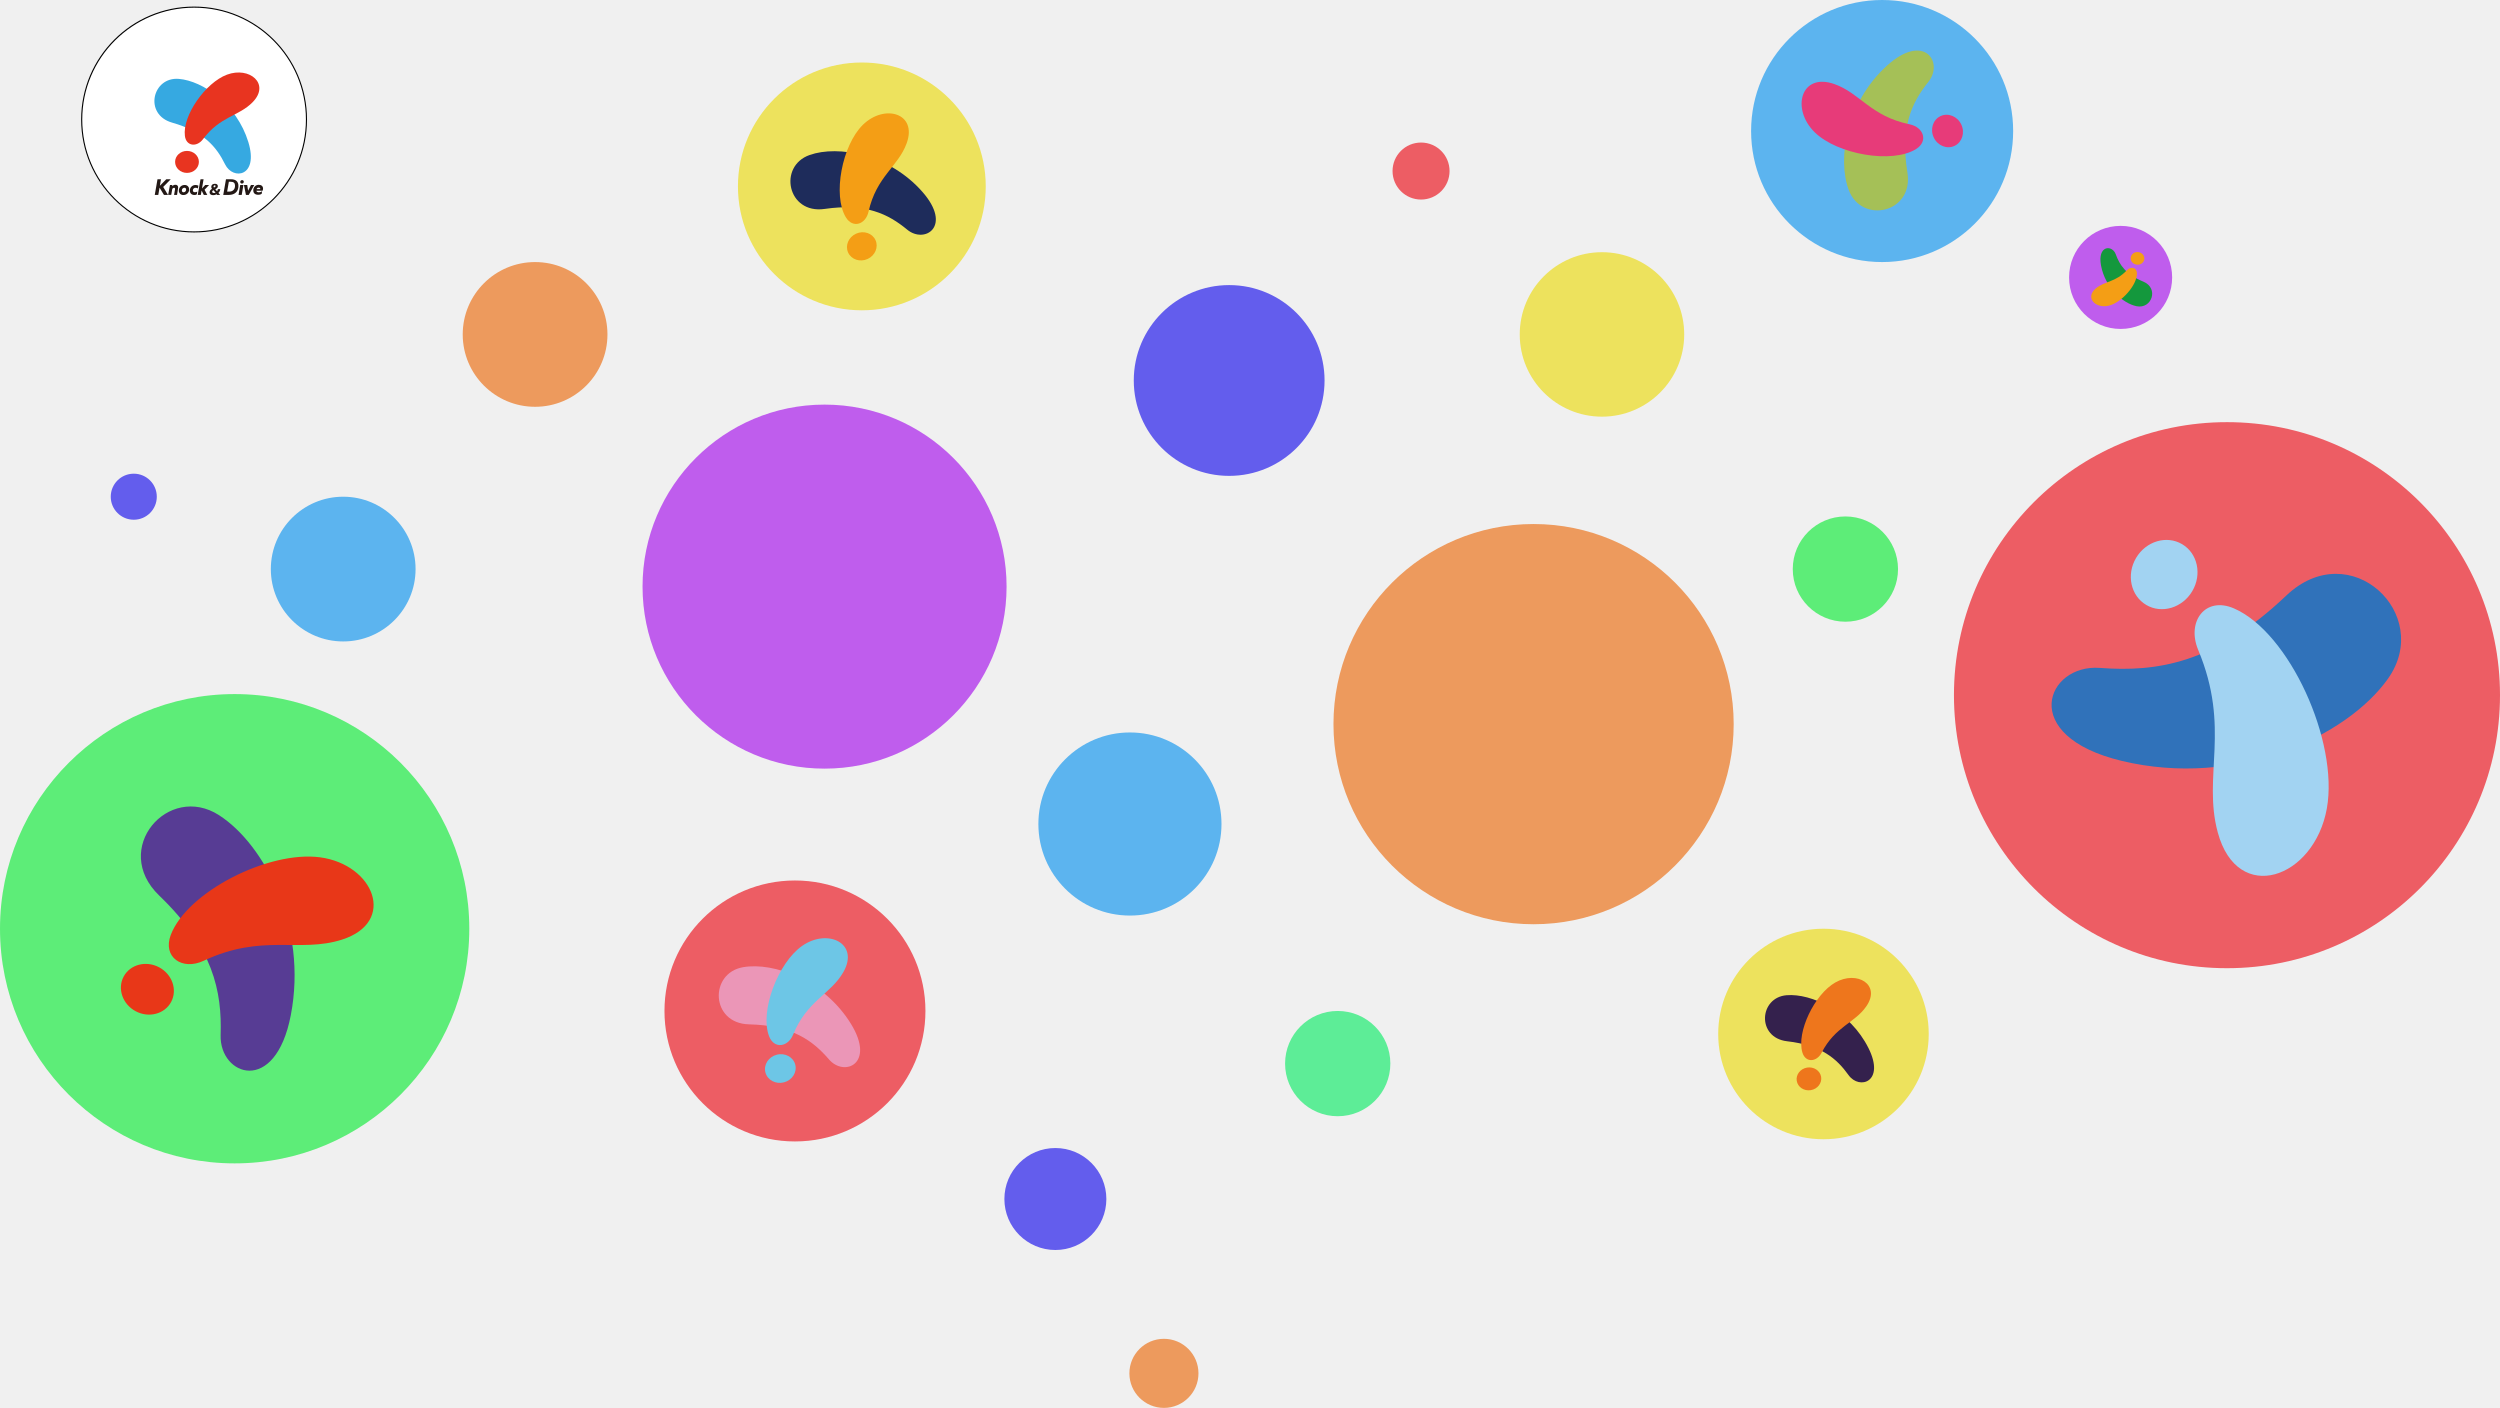
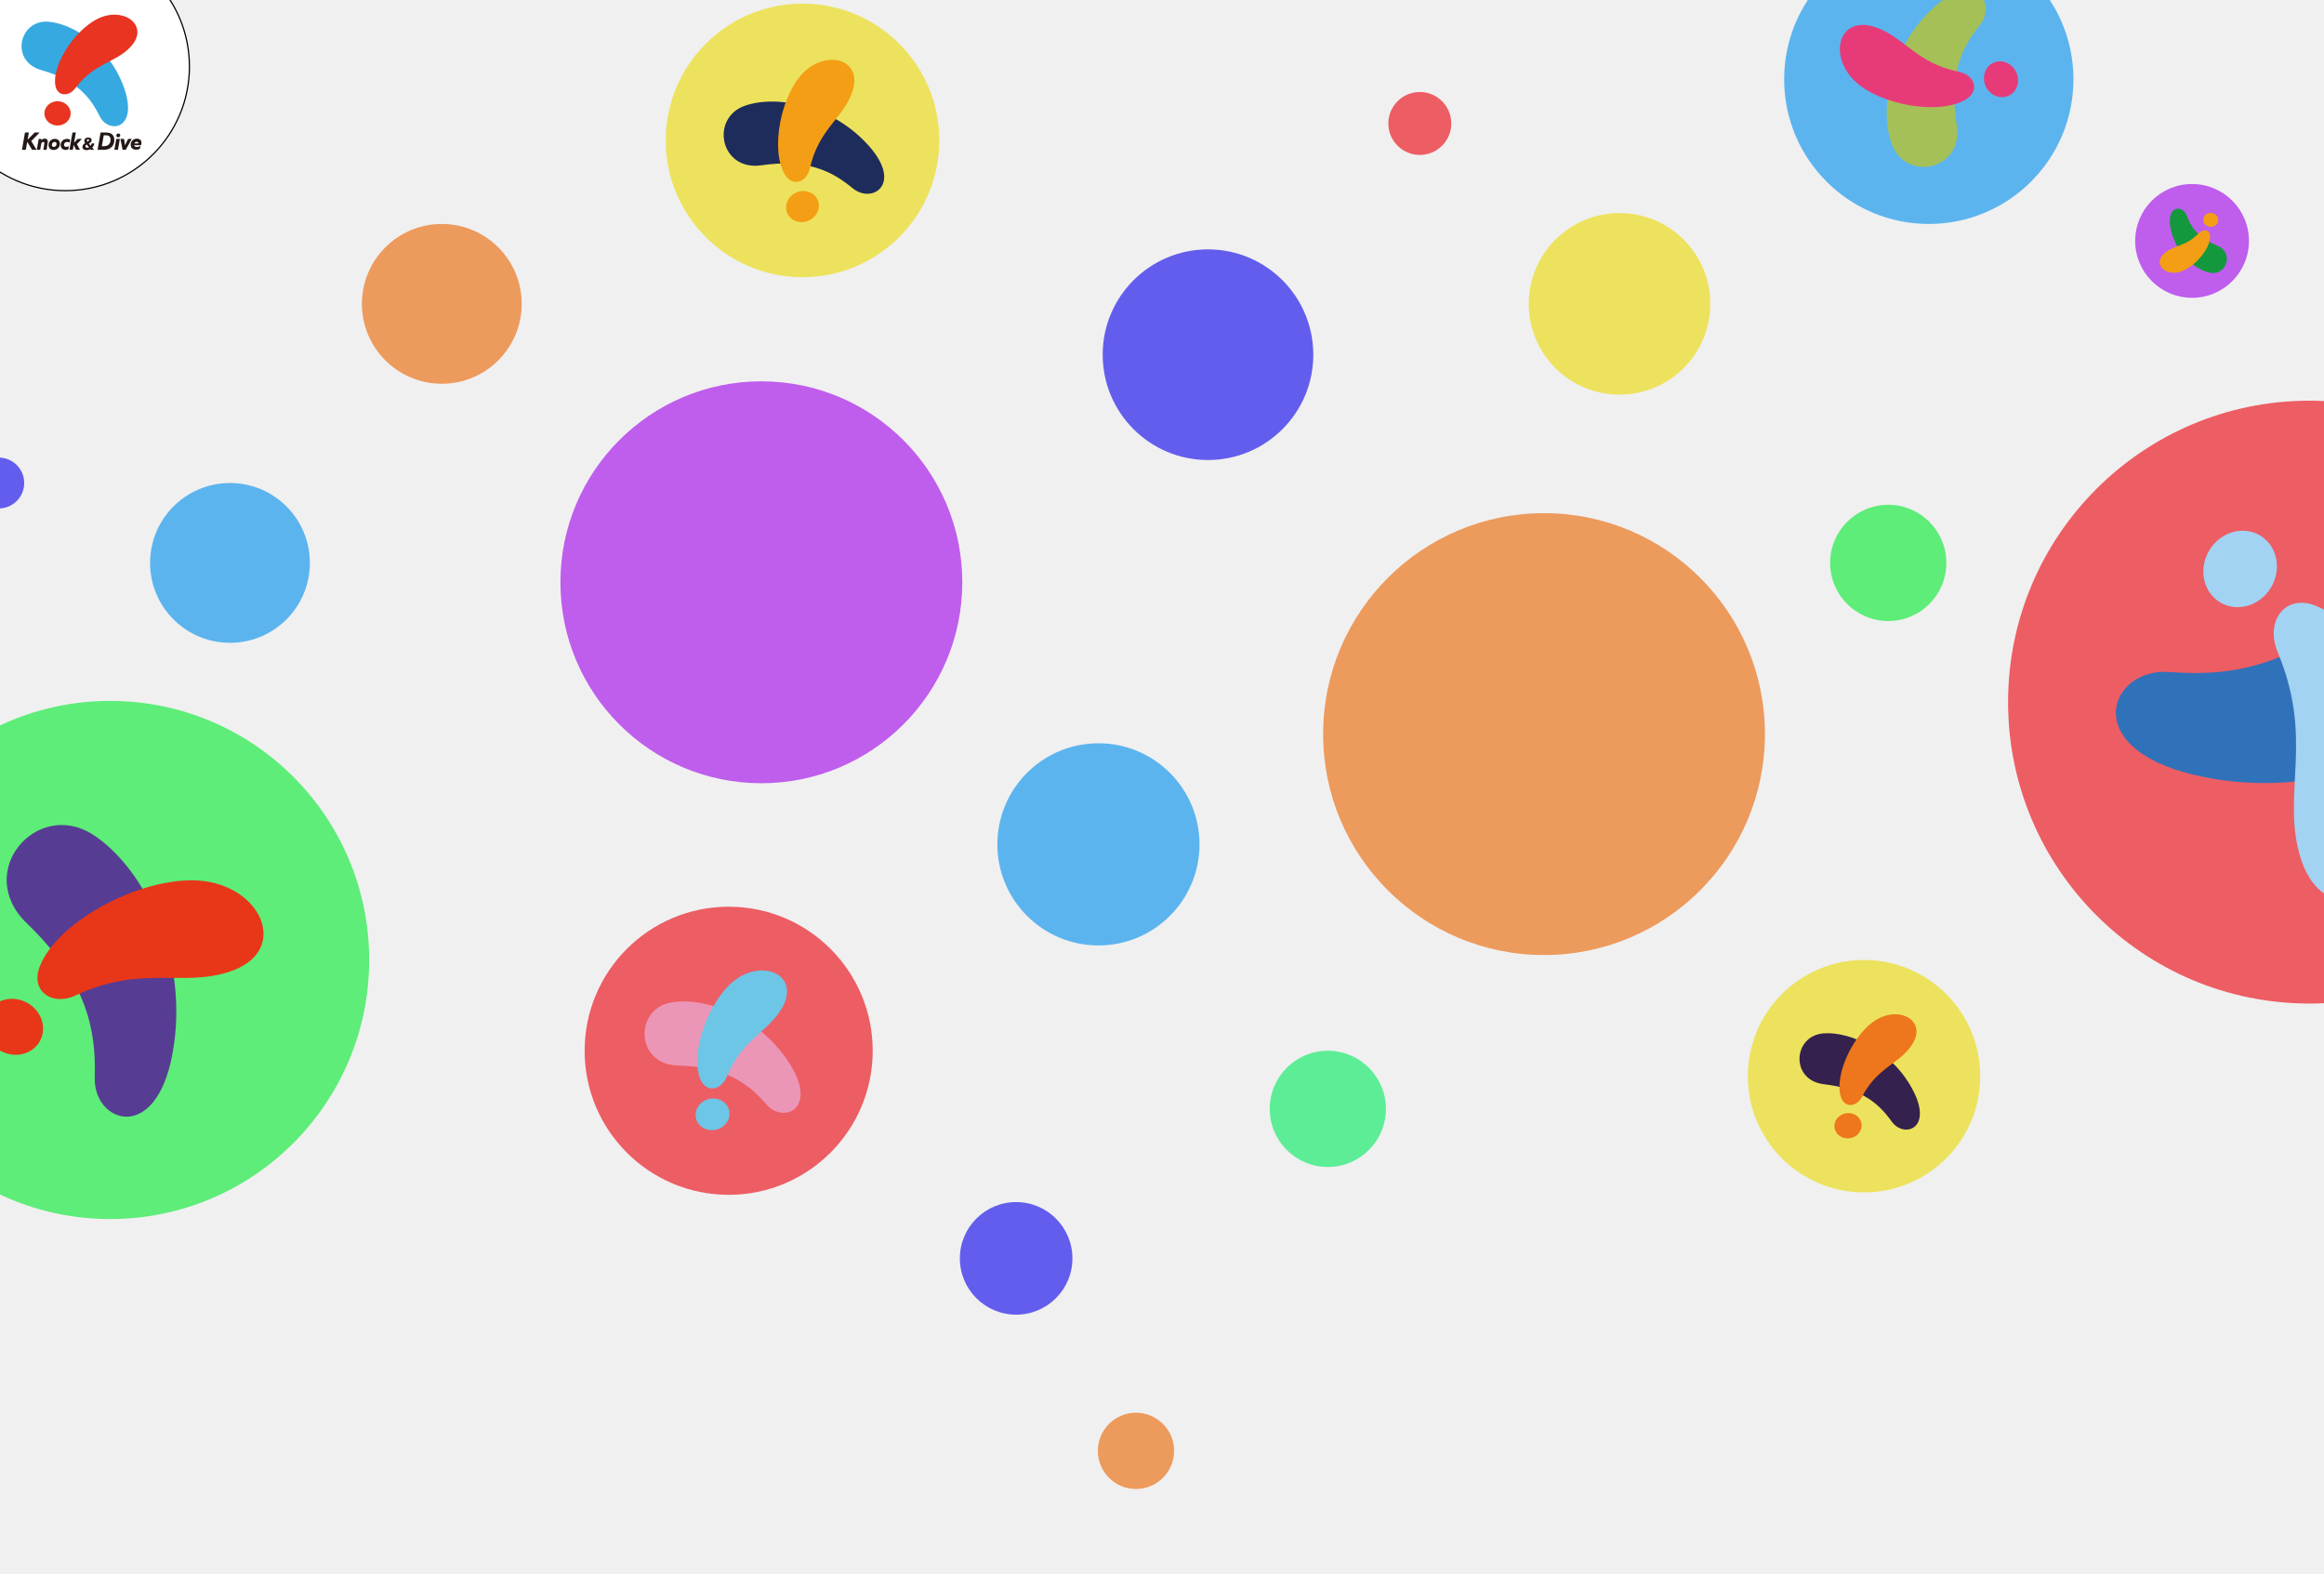
- <svg xmlns="http://www.w3.org/2000/svg" viewBox="0 0 2280 1284">
+ <svg xmlns="http://www.w3.org/2000/svg" viewBox="0 0 1920 1300">
  <defs>
-     <style>.cls-1{fill:#fff;}.cls-2{fill:#ed9a5d;}.cls-3{fill:#ed5d64;}.cls-4{fill:#ede25d;}.cls-5{fill:#635ded;}.cls-6{fill:#5cb4ef;}.cls-7{fill:#5ded97;}.cls-8{fill:#bf5ded;}.cls-9{fill:#5ded78;}.cls-10{fill:#3072ba;}.cls-11{fill:#a2d3f2;}.cls-12{fill:#eb96b7;}.cls-13{fill:#6dc6e6;}.cls-14{fill:#34214d;}.cls-15{fill:#ee761c;}.cls-16{fill:#a5c057;}.cls-17{fill:#e73b79;}.cls-18{fill:#573c94;}.cls-19{fill:#e83718;}.cls-20{fill:#1e2c5b;}.cls-21{fill:#f49e15;}.cls-22{fill:#14983d;}.cls-23{fill:#36a9e1;}.cls-24{fill:#e83420;}.cls-25{fill:#231815;}</style>
+     <style>.cls-1{fill:none;}.cls-2{clip-path:url(#clip-path);}.cls-3{fill:#fff;}.cls-4{fill:#ed9a5d;}.cls-5{fill:#ed5d64;}.cls-6{fill:#ede25d;}.cls-7{fill:#635ded;}.cls-8{fill:#5cb4ef;}.cls-9{fill:#5ded97;}.cls-10{fill:#bf5ded;}.cls-11{fill:#5ded78;}.cls-12{fill:#3072ba;}.cls-13{fill:#a2d3f2;}.cls-14{fill:#eb96b7;}.cls-15{fill:#6dc6e6;}.cls-16{fill:#34214d;}.cls-17{fill:#ee761c;}.cls-18{fill:#a5c057;}.cls-19{fill:#e73b79;}.cls-20{fill:#573c94;}.cls-21{fill:#e83718;}.cls-22{fill:#1e2c5b;}.cls-23{fill:#f49e15;}.cls-24{fill:#14983d;}.cls-25{fill:#36a9e1;}.cls-26{fill:#e83420;}.cls-27{fill:#231815;}</style>
+     <clipPath id="clip-path">
+       <rect class="cls-1" x="-1" width="1921" height="1300" />
+     </clipPath>
  </defs>
-   <g id="レイヤー_2" data-name="レイヤー 2">
-     <g id="レイヤー_10" data-name="レイヤー 10">
-       <circle class="cls-1" cx="177" cy="109" r="102.5" />
-       <path d="M177,7A102,102,0,1,1,75,109,102.12,102.12,0,0,1,177,7m0-1A103,103,0,1,0,280,109,103,103,0,0,0,177,6Z" />
-       <circle class="cls-2" cx="1398.62" cy="660.41" r="182.5" />
-       <circle class="cls-3" cx="1296" cy="156" r="26" />
-       <circle class="cls-4" cx="786" cy="170" r="113" />
-       <circle class="cls-5" cx="1121" cy="347" r="87" />
-       <circle class="cls-6" cx="1030.5" cy="751.5" r="83.5" />
-       <circle class="cls-7" cx="1220" cy="970" r="48" />
-       <circle class="cls-4" cx="1663" cy="943" r="96" />
-       <circle class="cls-8" cx="1934" cy="253" r="47" />
-       <circle class="cls-9" cx="214" cy="847" r="214" />
-       <circle class="cls-8" cx="752" cy="535" r="166" />
-       <circle class="cls-4" cx="1461" cy="305" r="75" />
-       <circle class="cls-6" cx="313" cy="519" r="66" />
-       <circle class="cls-2" cx="488" cy="305" r="66" />
-       <circle class="cls-3" cx="725" cy="922" r="119" />
-       <circle class="cls-5" cx="122" cy="453" r="21" />
-       <circle class="cls-3" cx="2031" cy="634" r="249" />
-       <circle class="cls-6" cx="1716.5" cy="119.5" r="119.5" />
-       <circle class="cls-9" cx="1683" cy="519" r="48" />
-       <path class="cls-10" d="M2085.07,543.16c58.33-55.4,134.49,16.91,92.78,75.8-37.57,53-138.52,100-242.72,75-95.58-22.93-68.57-88.53-20.09-84.83C1967.58,613.13,2020.11,604.93,2085.07,543.16Z" />
-       <path class="cls-11" d="M2037.4,554.88c50.63,22,95.6,121.39,84.7,182.37-11.49,64.21-81.42,88.59-99.5,21.91-14-51.65,12.08-94.84-17.84-166.4C1993.9,566.75,2011.3,543.53,2037.4,554.88Z" />
-       <ellipse class="cls-11" cx="1973.77" cy="524.04" rx="32.18" ry="29.77" transform="translate(519.18 1957.41) rotate(-59.45)" />
-       <path class="cls-12" d="M683.11,934.2c-35.17-.82-36.45-46.75-5.38-52.13,28-4.84,73.78,11.78,98.34,51.68,22.53,36.61-6.08,48.6-20,32.48C741.11,948.8,722.26,935.13,683.11,934.2Z" />
-       <path class="cls-13" d="M701.49,945.28c-8.89-22.43,7.86-67.1,30.06-82.63,23.37-16.34,52.57-2.31,37.59,23.92-11.63,20.32-33,25.67-45.85,57.06C718.64,955,706.08,956.85,701.49,945.28Z" />
-       <ellipse class="cls-13" cx="711.69" cy="974.48" rx="14.07" ry="13.02" transform="translate(-222.01 210.07) rotate(-14.55)" />
-       <path class="cls-14" d="M1629.89,949.64c-28-3.21-25.71-39.93-.51-42,22.7-1.84,58,14.73,74.74,48.34,15.33,30.83-8.36,38.33-18.27,24.48C1675.11,965.47,1661.06,953.21,1629.89,949.64Z" />
-       <path class="cls-15" d="M1643.75,959.81c-5.47-18.55,11.12-53,30-63.76,19.83-11.36,42.11,1.94,28.27,21.8-10.74,15.4-28.2,18.08-40.7,42.21C1656.73,968.82,1646.59,969.4,1643.75,959.81Z" />
-       <ellipse class="cls-15" cx="1649.79" cy="983.84" rx="11.27" ry="10.43" transform="translate(-138.33 282.13) rotate(-9.38)" />
-       <path class="cls-16" d="M1739.57,157.31c6,37-41.8,47.4-53.54,15.9-10.59-28.39-2.2-79.61,34.76-113.22,33.91-30.81,52.11-3.2,38,14.52C1743.41,93.67,1732.82,116.11,1739.57,157.31Z" />
-       <path class="cls-17" d="M1747.55,135.87c-21.75,13.74-71.86,5-92.5-15.19-21.73-21.28-12.79-54.62,17.65-44.1,23.58,8.16,33.39,29.53,68.83,36.78C1754.38,116,1758.77,128.78,1747.55,135.87Z" />
-       <ellipse class="cls-17" cx="1776.12" cy="119.42" rx="13.88" ry="15" transform="translate(118.32 767.94) rotate(-25.21)" />
-       <path class="cls-18" d="M145.18,816.73c-44.23-42.53,8.26-103.05,54.57-73.29,41.7,26.81,80.95,102.12,65.47,182.38-14.13,73.66-65.1,55.29-64,18.22C202.53,903.87,194.41,864.09,145.18,816.73Z" />
-       <path class="cls-19" d="M155.73,852.65c15-39.32,89.22-77,136.07-70.79,49.32,6.55,70.31,59,20.12,75.07C273,869.36,239.23,851,185.71,876.23,166.28,885.39,148.05,873,155.73,852.65Z" />
-       <ellipse class="cls-19" cx="134.42" cy="902.21" rx="22.71" ry="24.55" transform="translate(-725.45 597.78) rotate(-62.03)" />
-       <path class="cls-20" d="M752,190.55c-33.92,4.92-42.62-39-13.62-49.19,26.12-9.21,72.79-.7,102.88,33.64,27.61,31.49,2.07,47.66-13.88,34.45C810.07,195.16,789.72,185.07,752,190.55Z" />
-       <path class="cls-21" d="M771.42,198.2c-12.2-20.1-3.39-65.74,15.42-84.27,19.79-19.51,50.12-10.79,40,16.85-7.84,21.41-27.54,30-34.74,62.28C789.48,204.77,777.71,208.57,771.42,198.2Z" />
-       <ellipse class="cls-21" cx="785.97" cy="224.59" rx="13.71" ry="12.68" transform="translate(-23.05 341.57) rotate(-24.17)" />
-       <path class="cls-22" d="M1954.74,256.86c14.44,6,7.64,25.16-6.09,22.43-12.37-2.46-28.67-16.63-32.5-37.07-3.51-18.74,10.26-19.15,13.44-10.26C1933.05,241.58,1938.68,250.24,1954.74,256.86Z" />
-       <path class="cls-21" d="M1948.89,249.35c.11,10.7-13.93,26.53-25.6,29.42-12.28,3-22.13-7.42-11.75-15.89,8-6.56,17.75-5.35,28.07-16.32C1943.35,242.58,1948.84,243.83,1948.89,249.35Z" />
-       <ellipse class="cls-21" cx="1949.33" cy="235.63" rx="5.78" ry="6.24" transform="translate(1494.62 2145.77) rotate(-83.5)" />
-       <circle class="cls-5" cx="962.5" cy="1093.5" r="46.5" />
-       <circle class="cls-2" cx="1061.5" cy="1252.5" r="31.5" />
-       <g id="レイヤー_2-2" data-name="レイヤー 2">
+   <g id="レイヤー_10" data-name="レイヤー 10">
+     <g class="cls-2">
+       <circle class="cls-3" cx="54" cy="55" r="102.5" />
+       <path d="M54-47A102,102,0,1,1-48,55,102.12,102.12,0,0,1,54-47m0-1A103,103,0,1,0,157,55,103,103,0,0,0,54-48Z" />
+       <circle class="cls-4" cx="1275.62" cy="606.41" r="182.5" />
+       <circle class="cls-5" cx="1173" cy="102" r="26" />
+       <circle class="cls-6" cx="663" cy="116" r="113" />
+       <circle class="cls-7" cx="998" cy="293" r="87" />
+       <circle class="cls-8" cx="907.5" cy="697.5" r="83.5" />
+       <circle class="cls-9" cx="1097" cy="916" r="48" />
+       <circle class="cls-6" cx="1540" cy="889" r="96" />
+       <circle class="cls-10" cx="1811" cy="199" r="47" />
+       <circle class="cls-11" cx="91" cy="793" r="214" />
+       <circle class="cls-10" cx="629" cy="481" r="166" />
+       <circle class="cls-6" cx="1338" cy="251" r="75" />
+       <circle class="cls-8" cx="190" cy="465" r="66" />
+       <circle class="cls-4" cx="365" cy="251" r="66" />
+       <circle class="cls-5" cx="602" cy="868" r="119" />
+       <circle class="cls-7" cx="-1" cy="399" r="21" />
+       <circle class="cls-5" cx="1908" cy="580" r="249" />
+       <circle class="cls-8" cx="1593.5" cy="65.5" r="119.5" />
+       <circle class="cls-11" cx="1560" cy="465" r="48" />
+       <path class="cls-12" d="M1962.07,489.16c58.33-55.4,134.49,16.91,92.78,75.8-37.57,53-138.52,100-242.72,75-95.58-22.93-68.57-88.53-20.09-84.83C1844.58,559.13,1897.11,550.93,1962.07,489.16Z" />
+       <path class="cls-13" d="M1914.4,500.88c50.63,22,95.6,121.39,84.7,182.37-11.49,64.21-81.42,88.59-99.5,21.91-14-51.65,12.08-94.84-17.84-166.4C1870.9,512.75,1888.3,489.53,1914.4,500.88Z" />
+       <ellipse class="cls-13" cx="1850.77" cy="470.04" rx="32.18" ry="29.77" transform="translate(505.2 1824.93) rotate(-59.45)" />
+       <path class="cls-14" d="M560.11,880.2c-35.17-.82-36.45-46.75-5.38-52.13,28-4.84,73.78,11.78,98.34,51.68,22.53,36.61-6.08,48.6-20,32.48C618.11,894.8,599.26,881.13,560.11,880.2Z" />
+       <path class="cls-15" d="M578.49,891.28c-8.89-22.43,7.86-67.1,30.06-82.63,23.37-16.34,52.57-2.31,37.59,23.92-11.63,20.32-33,25.67-45.85,57.06C595.64,901,583.08,902.85,578.49,891.28Z" />
+       <ellipse class="cls-15" cx="588.69" cy="920.48" rx="14.07" ry="13.02" transform="translate(-212.39 177.44) rotate(-14.55)" />
+       <path class="cls-16" d="M1506.89,895.64c-28-3.21-25.71-39.93-.51-42,22.7-1.84,58,14.73,74.74,48.34,15.33,30.83-8.36,38.33-18.27,24.48C1552.11,911.47,1538.06,899.21,1506.89,895.64Z" />
+       <path class="cls-17" d="M1520.75,905.81c-5.47-18.55,11.12-53,30-63.76,19.83-11.36,42.11,1.94,28.27,21.8-10.74,15.4-28.2,18.08-40.7,42.21C1533.73,914.82,1523.59,915.4,1520.75,905.81Z" />
+       <ellipse class="cls-17" cx="1526.79" cy="929.84" rx="11.27" ry="10.43" transform="translate(-131.17 261.36) rotate(-9.38)" />
+       <path class="cls-18" d="M1616.57,103.31c6,37-41.8,47.4-53.54,15.9-10.59-28.39-2.2-79.61,34.76-113.22,33.91-30.81,52.11-3.2,38,14.52C1620.41,39.67,1609.82,62.11,1616.57,103.31Z" />
+       <path class="cls-19" d="M1624.55,81.87c-21.75,13.74-71.86,5-92.5-15.19-21.73-21.28-12.79-54.62,17.65-44.1,23.58,8.16,33.39,29.53,68.83,36.78C1631.38,62,1635.77,74.78,1624.55,81.87Z" />
+       <ellipse class="cls-19" cx="1653.12" cy="65.42" rx="13.88" ry="15" transform="translate(129.61 710.4) rotate(-25.21)" />
+       <path class="cls-20" d="M22.18,762.73C-22,720.2,30.44,659.68,76.75,689.44c41.7,26.81,80.95,102.12,65.47,182.38-14.13,73.66-65.1,55.29-63.95,18.22C79.53,849.87,71.41,810.09,22.18,762.73Z" />
+       <path class="cls-21" d="M32.73,798.65c15-39.32,89.22-77,136.07-70.79,49.32,6.55,70.31,59,20.12,75.07C150,815.36,116.23,797,62.71,822.23,43.28,831.39,25.05,819,32.73,798.65Z" />
+       <ellipse class="cls-21" cx="11.42" cy="848.21" rx="22.71" ry="24.55" transform="translate(-743.06 460.47) rotate(-62.03)" />
+       <path class="cls-22" d="M629,136.55c-33.92,4.92-42.62-39-13.62-49.19,26.12-9.21,72.79-.7,102.88,33.64,27.61,31.49,2.07,47.66-13.88,34.45C687.07,141.16,666.72,131.07,629,136.55Z" />
+       <path class="cls-23" d="M648.42,144.2c-12.2-20.1-3.39-65.74,15.42-84.27,19.79-19.51,50.12-10.79,40,16.85-7.84,21.41-27.54,30-34.74,62.28C666.48,150.77,654.71,154.57,648.42,144.2Z" />
+       <ellipse class="cls-23" cx="662.97" cy="170.59" rx="13.71" ry="12.68" transform="translate(-11.72 286.46) rotate(-24.17)" />
+       <path class="cls-24" d="M1831.74,202.86c14.44,6,7.64,25.16-6.09,22.43-12.37-2.46-28.67-16.63-32.5-37.07-3.51-18.74,10.26-19.15,13.44-10.26C1810.05,187.58,1815.68,196.24,1831.74,202.86Z" />
+       <path class="cls-23" d="M1825.89,195.35c.11,10.7-13.93,26.53-25.6,29.42-12.28,3-22.13-7.42-11.75-15.89,8-6.56,17.75-5.35,28.07-16.32C1820.35,188.58,1825.84,189.83,1825.89,195.35Z" />
+       <ellipse class="cls-23" cx="1826.33" cy="181.63" rx="5.78" ry="6.24" transform="translate(1439.2 1975.67) rotate(-83.5)" />
+       <circle class="cls-7" cx="839.5" cy="1039.5" r="46.5" />
+       <circle class="cls-4" cx="938.5" cy="1198.5" r="31.5" />
+       <g id="レイヤー_2" data-name="レイヤー 2">
        <g id="レイヤー_1-2" data-name="レイヤー 1-2">
-           <path class="cls-23" d="M157,111.85c-26.08-7.44-18.14-41.93,6.1-39.91C185,73.76,215.88,95,226.48,129.54c9.71,31.67-13.95,35.07-21.19,20.37C197.46,134,186.05,120.13,157,111.85Z" />
-           <path class="cls-24" d="M168.62,123.93c-2.33-18.48,18.81-48.57,38.39-55.85,20.61-7.67,39.69,8.45,23.4,25.12-12.6,12.92-29.6,12.75-45.27,33.73C179.48,134.5,169.77,133.43,168.62,123.93Z" />
-           <ellipse class="cls-24" cx="170.54" cy="147.66" rx="10.85" ry="10.03" />
-           <path class="cls-25" d="M143.63,163.49h3.18l-1,5.91,5.82-5.91h4.09l-6.89,7,4.38,7.26h-3.69l-4-6.59-1.16,6.59h-3.21Z" />
-           <path class="cls-25" d="M191.13,175.4a3.45,3.45,0,0,1,2.21-3.1,3,3,0,0,1-.67-1.87c0-1.77,1.35-2.82,3.31-2.82,1.7,0,2.7.79,2.7,2.17,0,1.16-.72,2-2.12,2.71l-.22.1,1.6,1.85a5,5,0,0,0,.77-1.94h2.16a5,5,0,0,1-1.69,3.38l1.62,1.88H198l-.52-.61a5.13,5.13,0,0,1-3,.85C192.45,178,191.13,177.13,191.13,175.4Zm5.47.3-2-2.32c-.75.44-1.09.91-1.09,1.5,0,.75.66,1.13,1.65,1.13a3.77,3.77,0,0,0,1.44-.28Zm0-6A.65.65,0,0,0,196,169h-.17a1.06,1.06,0,0,0-1.09,1v.08a1.34,1.34,0,0,0,.47.94c1.05-.5,1.37-.8,1.37-1.36Z" />
-           <path class="cls-25" d="M155,168.75h2.1l.09,1.06a3.41,3.41,0,0,1,2.73-1.29,2.25,2.25,0,0,1,2.52,2.49,4.91,4.91,0,0,1-.09.94l-.89,5.81h-2.7l.87-5.09a1.75,1.75,0,0,0,0-.4c0-.67-.26-1-.83-1a2,2,0,0,0-1.69,1.07l-.94,5.37h-2.8Z" />
-           <path class="cls-25" d="M163.11,173.8a5.06,5.06,0,0,1,5-5.08h.17a3.89,3.89,0,0,1,4.21,4.06,5,5,0,0,1-5,5.07h-.17A3.9,3.9,0,0,1,163.11,173.8Zm6.61-.93a1.49,1.49,0,0,0-1.34-1.64h-.25a2.32,2.32,0,0,0-2.26,2.35.66.66,0,0,0,0,.14,1.5,1.5,0,0,0,1.35,1.64,1,1,0,0,0,.24,0,2.31,2.31,0,0,0,2.26-2.35.62.62,0,0,0,0-.13Z" />
-           <path class="cls-25" d="M173.12,173.83a5.08,5.08,0,0,1,5.06-5.11h.16a6,6,0,0,1,2.58.58l-.43,2.58a3.16,3.16,0,0,0-2-.61,2.33,2.33,0,0,0-2.6,2.35c0,1.15.67,1.69,1.93,1.69a4.4,4.4,0,0,0,2.1-.57l-.43,2.53a3.73,3.73,0,0,1-2.15.58C174.78,177.85,173.12,176.28,173.12,173.83Z" />
-           <path class="cls-25" d="M182.88,163.49h2.78l-1.45,8.41,2.9-3.15h3.53l-4.1,4.28,2.5,4.73h-3.17l-2-4-.7,4h-2.82Z" />
-           <path class="cls-25" d="M206.09,163.49h4.5c4.43,0,6.85,2,6.85,6.19,0,4.86-3.24,8.08-8.67,8.08H203.6Zm2.78,11.27c3.64,0,5.47-2.22,5.47-5.33,0-2.5-1.14-3.68-4.13-3.68h-1.5l-1.56,9Z" />
-           <path class="cls-25" d="M219.07,168.75H222l-1.56,9h-2.89Zm.05-2.84a1.58,1.58,0,0,1,1.54-1.63h.13a1.44,1.44,0,0,1,1.54,1.34.92.92,0,0,1,0,.16,1.6,1.6,0,0,1-1.54,1.63h-.13a1.46,1.46,0,0,1-1.55-1.35v-.15Z" />
-           <path class="cls-25" d="M222.49,168.75h3l.78,5.23,2.6-5.23h3l-5,9h-2.59Z" />
-           <path class="cls-25" d="M231,173.62a4.88,4.88,0,0,1,4.7-5.06h.37c2.35,0,3.82,1.33,3.82,3.42a5.9,5.9,0,0,1-.39,2h-5.7c.16.9.94,1.42,2.3,1.42a5.07,5.07,0,0,0,2.94-1l-.41,2.42a5.27,5.27,0,0,1-3,.81C232.67,177.69,231,176.21,231,173.62Zm6.41-1.12a1.3,1.3,0,0,0-1.25-1.37,1,1,0,0,0-.25,0A1.9,1.9,0,0,0,234,172.5Z" />
+           <path class="cls-25" d="M34,57.85c-26.08-7.44-18.14-41.93,6.1-39.91C62,19.76,92.88,41,103.48,75.54c9.71,31.67-14,35.07-21.19,20.37C74.46,80,63.05,66.13,34,57.85Z" />
+           <path class="cls-26" d="M45.62,69.93C43.29,51.45,64.43,21.36,84,14.08c20.61-7.67,39.69,8.45,23.4,25.12C94.81,52.12,77.81,52,62.14,72.93,56.48,80.5,46.77,79.43,45.62,69.93Z" />
+           <ellipse class="cls-26" cx="47.54" cy="93.66" rx="10.85" ry="10.03" />
+           <path class="cls-27" d="M20.63,109.49h3.18l-1,5.91,5.82-5.91h4.09l-6.89,7,4.38,7.26H26.49l-4-6.59-1.16,6.59H18.15Z" />
+           <path class="cls-27" d="M68.13,121.4a3.45,3.45,0,0,1,2.21-3.1,3,3,0,0,1-.67-1.87c0-1.77,1.35-2.82,3.31-2.82,1.7,0,2.7.79,2.7,2.17,0,1.16-.72,2-2.12,2.71l-.22.1,1.6,1.85a5,5,0,0,0,.77-1.94h2.16a5,5,0,0,1-1.69,3.38l1.62,1.88H75l-.52-.61a5.13,5.13,0,0,1-3,.85C69.45,124,68.13,123.13,68.13,121.4Zm5.47.3-2-2.32c-.75.44-1.09.91-1.09,1.5,0,.75.66,1.13,1.65,1.13a3.77,3.77,0,0,0,1.44-.28Zm0-6A.65.65,0,0,0,73,115h-.17a1.06,1.06,0,0,0-1.09,1v.08a1.34,1.34,0,0,0,.47.94c1-.5,1.37-.8,1.37-1.36Z" />
+           <path class="cls-27" d="M32,114.75h2.1l.09,1.06A3.41,3.41,0,0,1,37,114.52,2.25,2.25,0,0,1,39.47,117a4.91,4.91,0,0,1-.09.94l-.89,5.81h-2.7l.87-5.09a1.75,1.75,0,0,0,0-.4c0-.67-.26-1-.83-1a2,2,0,0,0-1.69,1.07l-.94,5.37h-2.8Z" />
+           <path class="cls-27" d="M40.11,119.8a5.06,5.06,0,0,1,5-5.08h.17a3.89,3.89,0,0,1,4.21,4.06,5,5,0,0,1-5,5.07h-.17A3.9,3.9,0,0,1,40.11,119.8Zm6.61-.93a1.49,1.49,0,0,0-1.34-1.64h-.25a2.32,2.32,0,0,0-2.26,2.35.66.66,0,0,0,0,.14,1.5,1.5,0,0,0,1.35,1.64,1,1,0,0,0,.24,0A2.31,2.31,0,0,0,46.73,119a.62.62,0,0,0,0-.13Z" />
+           <path class="cls-27" d="M50.12,119.83a5.08,5.08,0,0,1,5.06-5.11h.16a6,6,0,0,1,2.58.58l-.43,2.58a3.16,3.16,0,0,0-2-.61,2.33,2.33,0,0,0-2.6,2.35c0,1.15.67,1.69,1.93,1.69a4.4,4.4,0,0,0,2.1-.57l-.43,2.53a3.73,3.73,0,0,1-2.15.58C51.78,123.85,50.12,122.28,50.12,119.83Z" />
+           <path class="cls-27" d="M59.88,109.49h2.78l-1.45,8.41,2.9-3.15h3.53L63.54,119l2.5,4.73H62.87l-2-4-.7,4H57.36Z" />
+           <path class="cls-27" d="M83.09,109.49h4.5c4.43,0,6.85,2,6.85,6.19,0,4.86-3.24,8.08-8.67,8.08H80.6Zm2.78,11.27c3.64,0,5.47-2.22,5.47-5.33,0-2.5-1.14-3.68-4.13-3.68h-1.5l-1.56,9Z" />
+           <path class="cls-27" d="M96.07,114.75H99l-1.56,9H94.51Zm.05-2.84a1.58,1.58,0,0,1,1.54-1.63.29.29,0,0,1,.13,0,1.44,1.44,0,0,1,1.54,1.34.92.92,0,0,1,0,.16,1.6,1.6,0,0,1-1.54,1.63h-.13a1.46,1.46,0,0,1-1.55-1.35v-.15Z" />
+           <path class="cls-27" d="M99.49,114.75h3l.78,5.23,2.6-5.23h3l-5,9h-2.59Z" />
+           <path class="cls-27" d="M108,119.62a4.88,4.88,0,0,1,4.7-5.06h.37c2.35,0,3.82,1.33,3.82,3.42a5.9,5.9,0,0,1-.39,2h-5.7c.16.9.94,1.42,2.3,1.42a5.07,5.07,0,0,0,2.94-1l-.41,2.42a5.27,5.27,0,0,1-3,.81C109.67,123.69,108,122.21,108,119.62Zm6.41-1.12a1.3,1.3,0,0,0-1.25-1.37,1,1,0,0,0-.25,0A1.9,1.9,0,0,0,111,118.5Z" />
        </g>
      </g>
    </g>
  </g>
</svg>
